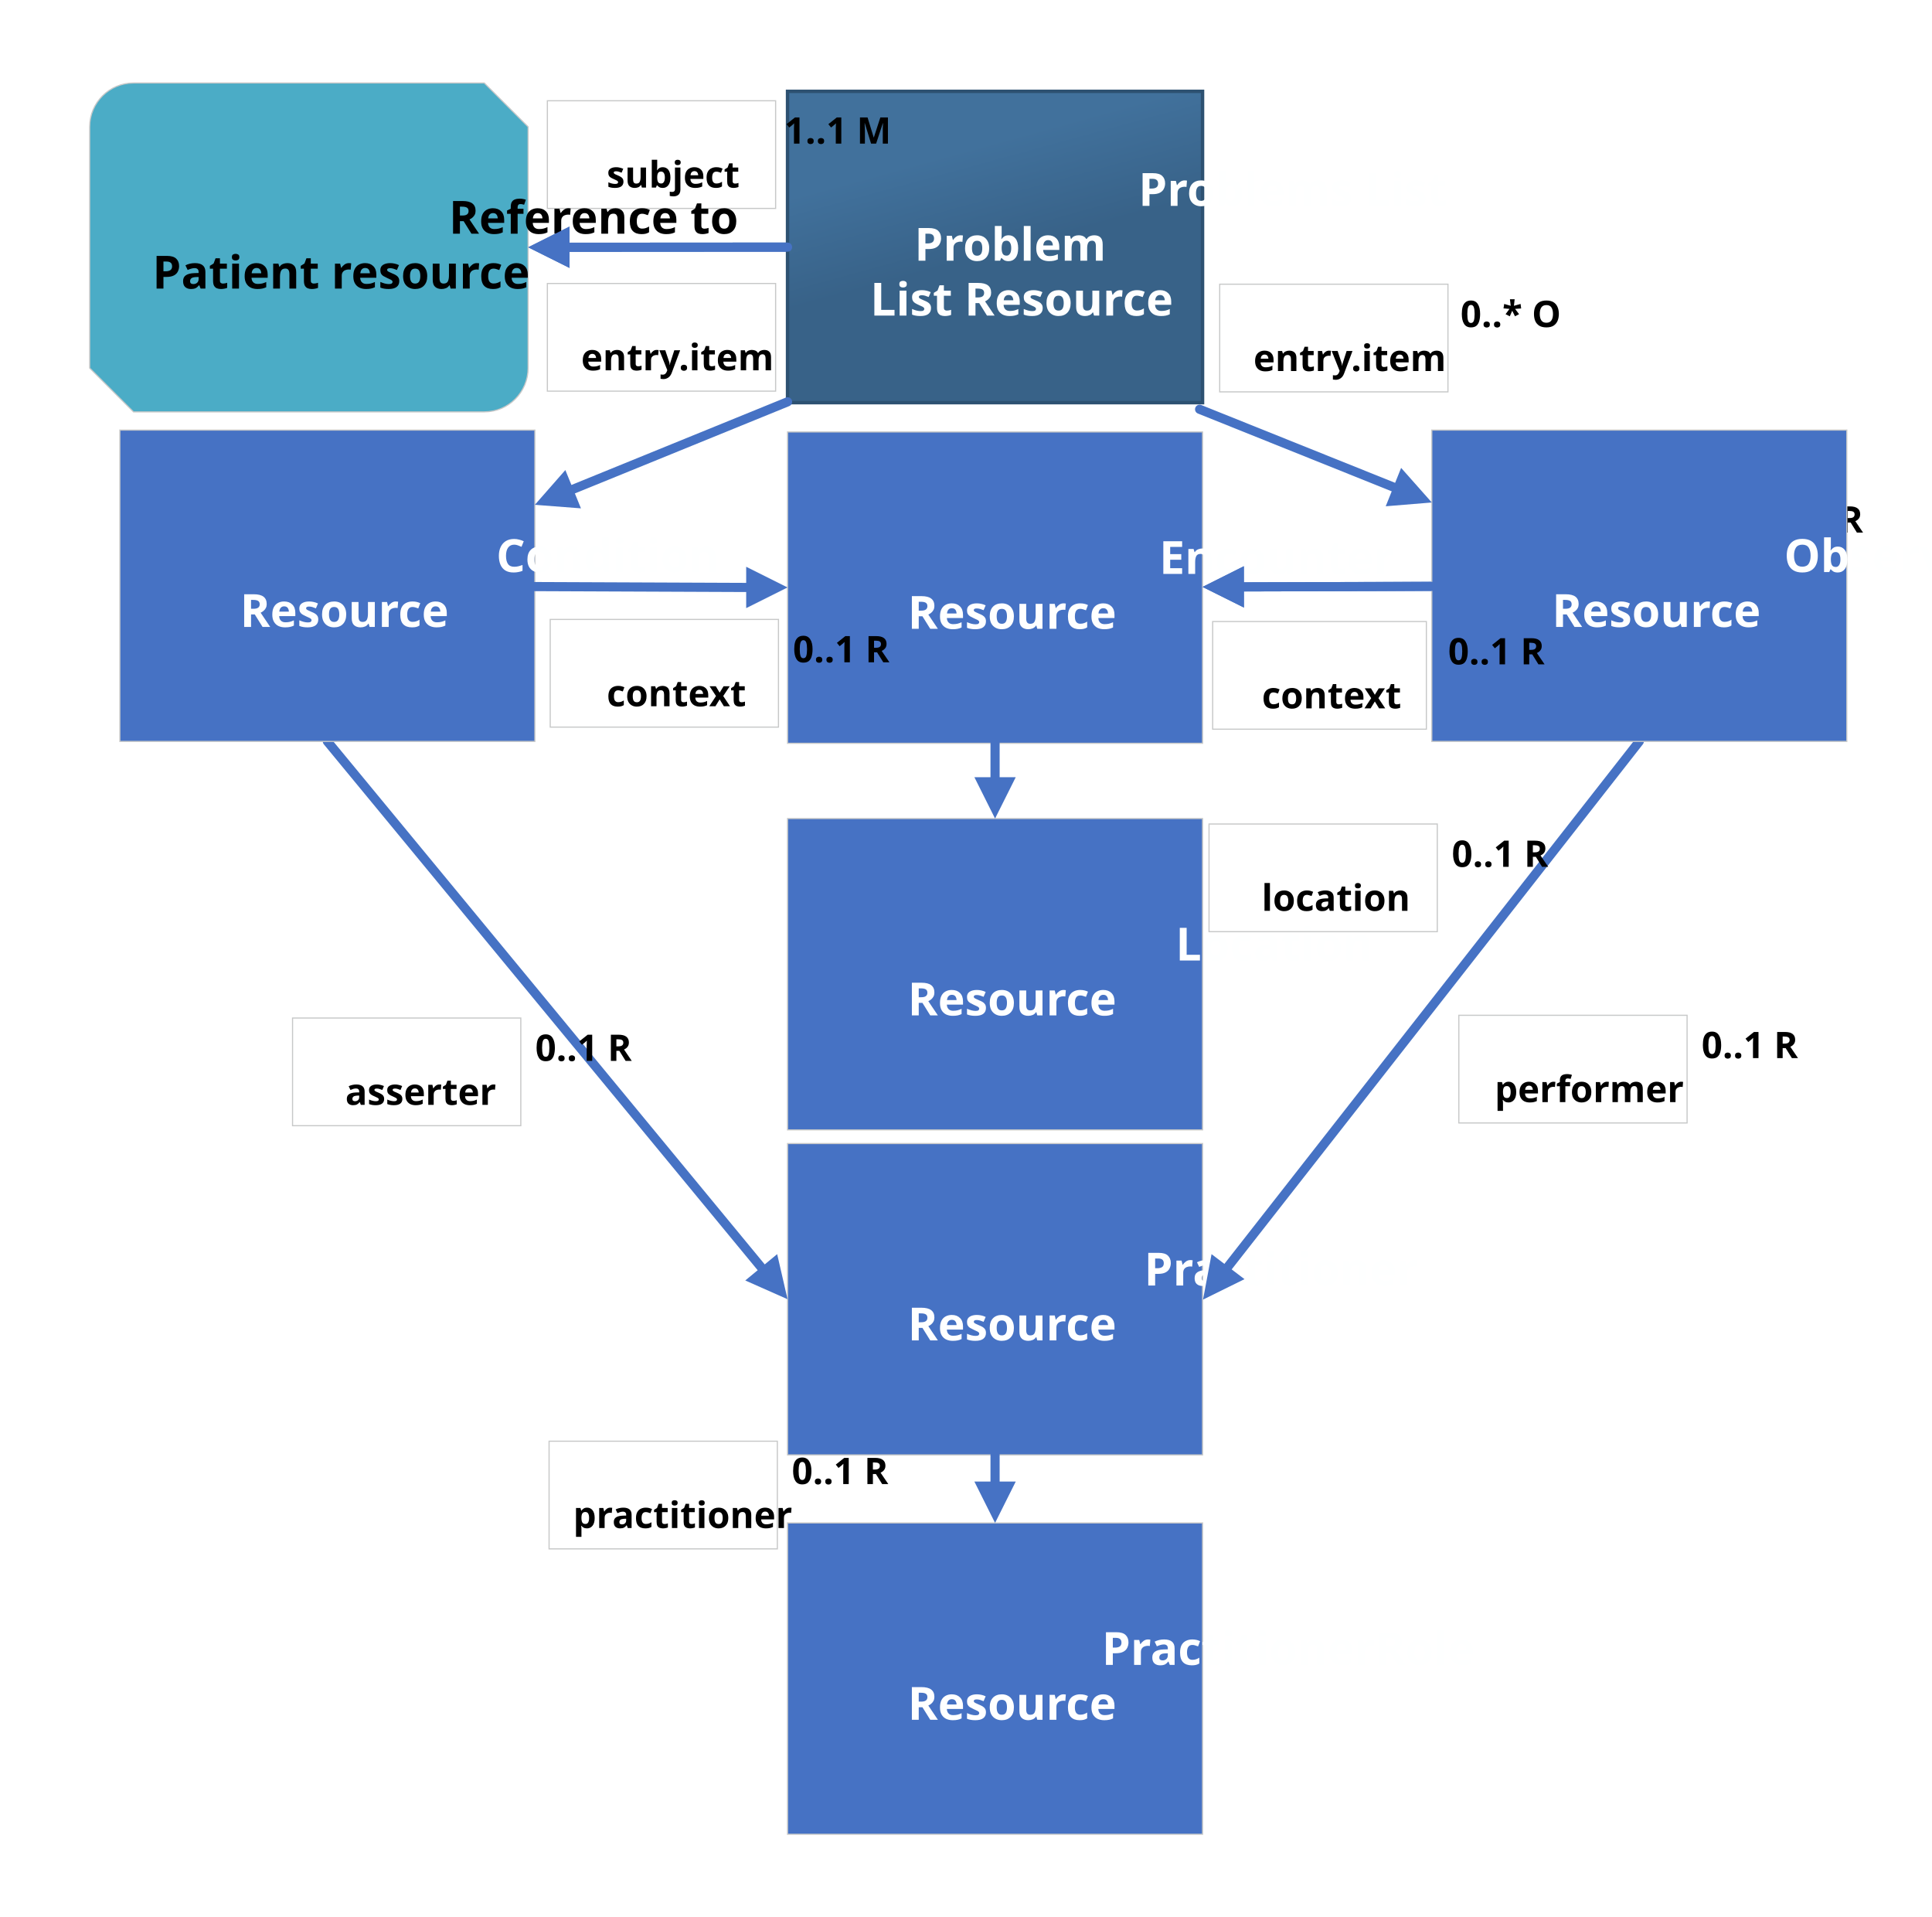
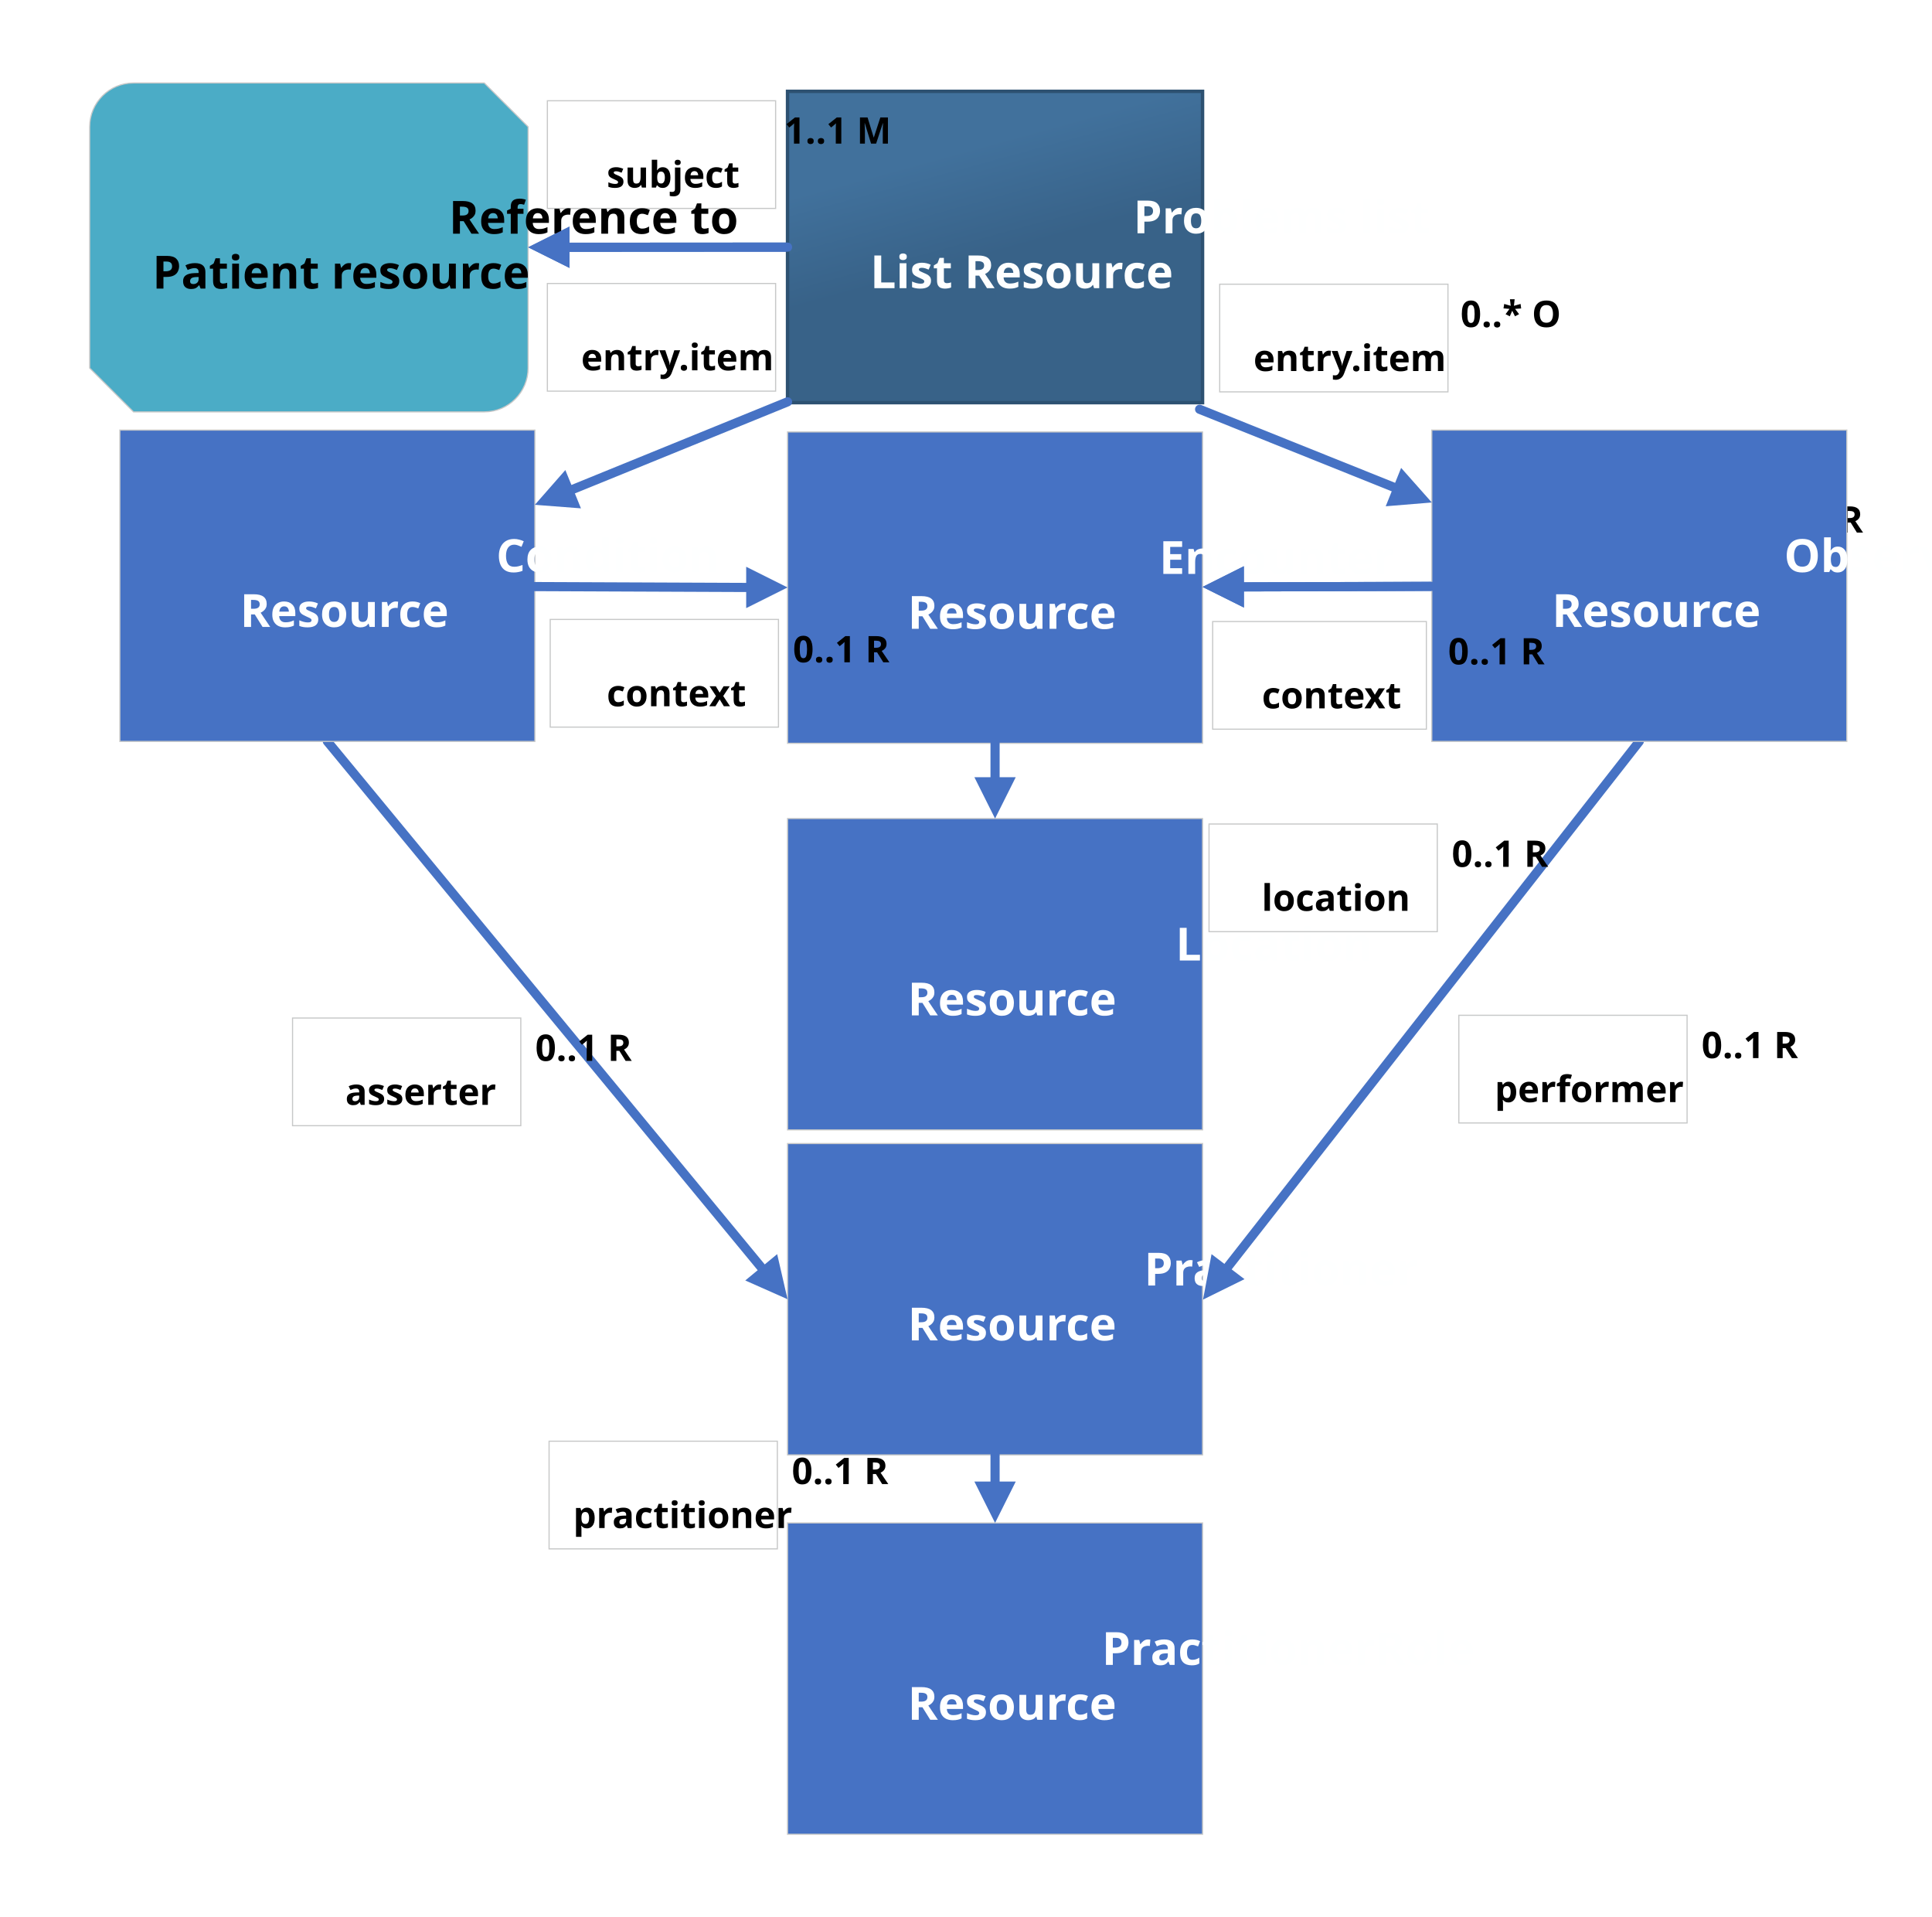
<svg xmlns="http://www.w3.org/2000/svg" xmlns:ns1="http://schemas.microsoft.com/visio/2003/SVGExtensions/" xmlns:xlink="http://www.w3.org/1999/xlink" width="5.865in" height="5.817in" viewBox="0 0 422.284 418.821" xml:space="preserve" color-interpolation-filters="sRGB" class="st13">
  <ns1:documentProperties ns1:langID="1033" ns1:metric="true" ns1:viewMarkup="false">
    <ns1:userDefs>
      <ns1:ud ns1:nameU="msvSubprocessMaster" ns1:prompt="" ns1:val="VT4(Rectangle)" />
      <ns1:ud ns1:nameU="msvNoAutoConnect" ns1:val="VT0(1):26" />
    </ns1:userDefs>
  </ns1:documentProperties>
  <style type="text/css">
	
		.st1 {fill:#4672c4;stroke:#c7c8c8;stroke-width:0.25}
		.st2 {fill:#feffff;font-family:Calibri;font-size:0.833em;font-weight:bold}
		.st3 {font-size:1em}
		.st4 {marker-end:url(#mrkr4-10);stroke:#4672c4;stroke-linecap:round;stroke-linejoin:round;stroke-width:2}
		.st5 {fill:#4672c4;fill-opacity:1;stroke:#4672c4;stroke-opacity:1;stroke-width:0.442}
		.st6 {marker-start:url(#mrkr4-16);stroke:#4672c4;stroke-linecap:round;stroke-linejoin:round;stroke-width:2}
		.st7 {fill:none;stroke:#c7c8c8;stroke-width:0.25}
		.st8 {fill:#000000;font-family:Calibri;font-size:0.667em;font-weight:bold}
		.st9 {fill:#4672c4;fill-opacity:0;stroke:#c7c8c8;stroke-width:0.25}
		.st10 {fill:url(#grad0-71);stroke:#2d5171;stroke-width:0.75}
		.st11 {fill:#4bacc6;stroke:#c7c8c8;stroke-width:0.25}
		.st12 {fill:#000000;font-family:Calibri;font-size:0.833em;font-weight:bold}
		.st13 {fill:none;fill-rule:evenodd;font-size:12px;overflow:visible;stroke-linecap:square;stroke-miterlimit:3}
	
	</style>
  <defs id="Patterns_And_Gradients">
    <linearGradient id="grad0-71" x1="0" y1="0" x2="1" y2="0" gradientTransform="rotate(250 0.5 0.5)">
      <stop offset="0" stop-color="#386288" stop-opacity="1" />
      <stop offset="0.48" stop-color="#386288" stop-opacity="1" />
      <stop offset="0.82" stop-color="#41719c" stop-opacity="1" />
    </linearGradient>
  </defs>
  <defs id="Markers">
    <g id="lend4">
      <path d="M 2 1 L 0 0 L 2 -1 L 2 1 " style="stroke:none" />
    </g>
    <marker id="mrkr4-10" class="st5" ns1:arrowType="4" ns1:arrowSize="2" ns1:setback="4.52" refX="-4.52" orient="auto" markerUnits="strokeWidth" overflow="visible">
      <use xlink:href="#lend4" transform="scale(-2.26,-2.26) " />
    </marker>
    <marker id="mrkr4-16" class="st5" ns1:arrowType="4" ns1:arrowSize="2" ns1:setback="4.34" refX="4.34" orient="auto" markerUnits="strokeWidth" overflow="visible">
      <use xlink:href="#lend4" transform="scale(2.26) " />
    </marker>
  </defs>
  <g ns1:mID="0" ns1:index="1" ns1:groupContext="foregroundPage">
    <ns1:userDefs>
      <ns1:ud ns1:nameU="msvThemeOrder" ns1:val="VT0(0):26" />
    </ns1:userDefs>
    <ns1:pageProperties ns1:drawingScale="0.0393701" ns1:pageScale="0.0393701" ns1:drawingUnits="24" ns1:shadowOffsetX="8.50394" ns1:shadowOffsetY="-8.50394" />
    <ns1:layer ns1:name="Connector" ns1:index="0" />
    <a xlink:href="explore_practitioner.html" xlink:title="Link to Practitioner resource mapping">
      <g id="shape1-1" ns1:mID="1" ns1:groupContext="shape" transform="translate(172.136,-100.901)">
        <ns1:custProps>
          <ns1:cp ns1:nameU="Row_1" ns1:lbl="title" ns1:type="0" ns1:langID="2057" ns1:val="VT4(Bundle)" />
        </ns1:custProps>
        <ns1:userDefs>
          <ns1:ud ns1:nameU="visVersion" ns1:val="VT0(15):26" />
          <ns1:ud ns1:nameU="visAltText" ns1:val="VT4(Bundle)" />
        </ns1:userDefs>
        <ns1:textBlock ns1:margins="rect(4,4,4,4)" ns1:tabSpace="42.5197" />
        <ns1:textRect cx="45.354" cy="384.806" width="90.71" height="68.031" />
        <rect x="0" y="350.79" width="90.709" height="68.031" class="st1" />
        <text x="20.77" y="381.81" class="st2" ns1:langID="2057">
          <ns1:paragraph ns1:horizAlign="1" />
          <ns1:tabList />Practitioner<ns1:newlineChar />
          <tspan x="26.27" dy="1.2em" class="st3">Resource</tspan>
        </text>
      </g>
    </a>
    <g id="shape2-5" ns1:mID="2" ns1:groupContext="shape" ns1:layerMember="0" transform="translate(172.136,-371.89)">
      <ns1:userDefs>
        <ns1:ud ns1:nameU="visVersion" ns1:val="VT0(15):26" />
      </ns1:userDefs>
      <path d="M0 425.89 L-47.66 425.92" class="st4" />
    </g>
    <g id="shape3-11" ns1:mID="3" ns1:groupContext="shape" ns1:layerMember="0" transform="translate(262.845,-134.917)">
      <ns1:userDefs>
        <ns1:ud ns1:nameU="visVersion" ns1:val="VT0(15):26" />
      </ns1:userDefs>
      <path d="M5.35 411.99 L5.57 411.7 L95.46 296.93" class="st6" />
    </g>
    <a xlink:href="explore_problems_list.html#mapping-for-problems-list-encounter" xlink:title="Link to Problems list Encounter resource mapping">
      <g id="shape4-17" ns1:mID="4" ns1:groupContext="shape" transform="translate(172.136,-256.401)">
        <ns1:custProps>
          <ns1:cp ns1:nameU="Row_1" ns1:lbl="title" ns1:type="0" ns1:langID="2057" ns1:val="VT4(Bundle)" />
        </ns1:custProps>
        <ns1:userDefs>
          <ns1:ud ns1:nameU="visVersion" ns1:val="VT0(15):26" />
          <ns1:ud ns1:nameU="visAltText" ns1:val="VT4(Bundle)" />
        </ns1:userDefs>
        <ns1:textBlock ns1:margins="rect(4,4,4,4)" ns1:tabSpace="42.5197" />
        <ns1:textRect cx="45.354" cy="384.806" width="90.71" height="68.031" />
        <rect x="0" y="350.79" width="90.709" height="68.031" class="st1" />
        <text x="24.06" y="381.81" class="st2" ns1:langID="2057">
          <ns1:paragraph ns1:horizAlign="1" />
          <ns1:tabList />Encounter<ns1:newlineChar />
          <tspan x="26.27" dy="1.2em" class="st3">Resource</tspan>
        </text>
      </g>
    </a>
    <a xlink:href="explore_practitioner_role.html" xlink:title="Link to PractitionerRole resource mapping">
      <g id="shape5-21" ns1:mID="5" ns1:groupContext="shape" transform="translate(172.136,-18)">
        <ns1:custProps>
          <ns1:cp ns1:nameU="Row_1" ns1:lbl="title" ns1:type="0" ns1:langID="2057" ns1:val="VT4(Bundle)" />
        </ns1:custProps>
        <ns1:userDefs>
          <ns1:ud ns1:nameU="visVersion" ns1:val="VT0(15):26" />
          <ns1:ud ns1:nameU="visAltText" ns1:val="VT4(Bundle)" />
        </ns1:userDefs>
        <ns1:textBlock ns1:margins="rect(4,4,4,4)" ns1:tabSpace="42.5197" />
        <ns1:textRect cx="45.354" cy="384.806" width="90.71" height="68.031" />
        <rect x="0" y="350.79" width="90.709" height="68.031" class="st1" />
        <text x="11.52" y="381.81" class="st2" ns1:langID="2057">
          <ns1:paragraph ns1:horizAlign="1" />
          <ns1:tabList />PractitionerRole<ns1:newlineChar />
          <tspan x="26.27" dy="1.2em" class="st3">Resource</tspan>
        </text>
      </g>
    </a>
    <a xlink:href="explore_location.html" xlink:title="Link to Location resource mapping">
      <g id="shape7-25" ns1:mID="7" ns1:groupContext="shape" transform="translate(172.136,-171.921)">
        <ns1:custProps>
          <ns1:cp ns1:nameU="Row_1" ns1:lbl="title" ns1:type="0" ns1:langID="2057" ns1:val="VT4(Bundle)" />
        </ns1:custProps>
        <ns1:userDefs>
          <ns1:ud ns1:nameU="visVersion" ns1:val="VT0(15):26" />
          <ns1:ud ns1:nameU="visAltText" ns1:val="VT4(Bundle)" />
        </ns1:userDefs>
        <ns1:textBlock ns1:margins="rect(4,4,4,4)" ns1:tabSpace="42.5197" />
        <ns1:textRect cx="45.354" cy="384.806" width="90.71" height="68.031" />
        <rect x="0" y="350.79" width="90.709" height="68.031" class="st1" />
        <text x="27.66" y="381.81" class="st2" ns1:langID="2057">
          <ns1:paragraph ns1:horizAlign="1" />
          <ns1:tabList />Location<ns1:newlineChar />
          <tspan x="26.27" dy="1.2em" class="st3">Resource</tspan>
        </text>
      </g>
    </a>
    <g id="shape9-29" ns1:mID="9" ns1:groupContext="shape" ns1:layerMember="0" transform="translate(71.5519,-256.81)">
      <ns1:userDefs>
        <ns1:ud ns1:nameU="visVersion" ns1:val="VT0(15):26" />
      </ns1:userDefs>
      <path d="M0 418.82 L94.83 533.74" class="st4" />
    </g>
    <g id="shape10-34" ns1:mID="10" ns1:groupContext="shape" ns1:layerMember="0" transform="translate(262.845,-283.535)">
      <ns1:userDefs>
        <ns1:ud ns1:nameU="visVersion" ns1:val="VT0(15):26" />
      </ns1:userDefs>
      <path d="M8.68 411.78 L9.04 411.78 L50.11 411.66" class="st6" />
    </g>
    <g id="shape12-39" ns1:mID="12" ns1:groupContext="shape" transform="translate(333.071,-288.283)">
      <ns1:textBlock ns1:margins="rect(4,4,4,4)" ns1:tabSpace="42.5197" />
      <ns1:textRect cx="24.945" cy="407.058" width="49.89" height="23.528" />
      <rect x="0" y="395.294" width="49.89" height="23.528" class="st7" />
      <text x="15.6" y="404.66" class="st8" ns1:langID="2057">
        <ns1:paragraph ns1:horizAlign="1" />
        <ns1:tabList />0<tspan class="st3" ns1:langID="1033">..</tspan>1 R<ns1:newlineChar />
        <tspan x="12.35" dy="1.2em" class="st3">context</tspan>
      </text>
    </g>
    <g id="shape13-44" ns1:mID="13" ns1:groupContext="shape" transform="translate(119.64,-333.351)">
      <ns1:textBlock ns1:margins="rect(4,4,4,4)" ns1:tabSpace="42.5197" />
      <ns1:textRect cx="24.945" cy="407.058" width="49.89" height="23.528" />
      <rect x="0" y="395.294" width="49.89" height="23.528" class="st7" />
      <text x="15.63" y="404.66" class="st8" ns1:langID="1033">
        <ns1:paragraph ns1:horizAlign="1" />
        <ns1:tabList />0..* R<ns1:newlineChar />
        <tspan x="7.38" dy="1.2em" class="st3">entry.item </tspan>
      </text>
    </g>
    <g id="shape14-48" ns1:mID="14" ns1:groupContext="shape" transform="translate(120.015,-80.3622)">
      <ns1:textBlock ns1:margins="rect(4,4,4,4)" ns1:tabSpace="42.5197" />
      <ns1:textRect cx="24.945" cy="407.058" width="49.89" height="23.528" />
      <rect x="0" y="395.294" width="49.89" height="23.528" class="st9" />
      <text x="15.6" y="404.66" class="st8" ns1:langID="1033">
        <ns1:paragraph ns1:horizAlign="1" />
        <ns1:tabList />0..1 R<ns1:newlineChar />
        <tspan x="5.26" dy="1.2em" class="st3">practitioner</tspan>
      </text>
    </g>
    <g id="shape16-52" ns1:mID="16" ns1:groupContext="shape" transform="translate(318.862,-173.435)">
      <ns1:textBlock ns1:margins="rect(4,4,4,4)" ns1:tabSpace="42.5197" />
      <ns1:textRect cx="24.945" cy="407.058" width="49.89" height="23.528" />
      <rect x="0" y="395.294" width="49.89" height="23.528" class="st9" />
      <text x="15.6" y="404.66" class="st8" ns1:langID="1033">
        <ns1:paragraph ns1:horizAlign="1" />
        <ns1:tabList />0..1 R<ns1:newlineChar />
        <tspan x="7.84" dy="1.2em" class="st3" ns1:langID="2057">performer</tspan>
      </text>
    </g>
    <g id="shape17-56" ns1:mID="17" ns1:groupContext="shape" transform="translate(264.262,-215.236)">
      <ns1:textBlock ns1:margins="rect(4,4,4,4)" ns1:tabSpace="42.5197" />
      <ns1:textRect cx="24.945" cy="407.058" width="49.89" height="23.528" />
      <rect x="0" y="395.294" width="49.89" height="23.528" class="st9" />
      <text x="15.6" y="404.66" class="st8" ns1:langID="1033">
        <ns1:paragraph ns1:horizAlign="1" />
        <ns1:tabList />0..1 R<ns1:newlineChar />
        <tspan x="11.5" dy="1.2em" class="st3">location</tspan>
      </text>
    </g>
    <a xlink:href="explore_problems_list#mapping-for-problems-list-condition" xlink:title="Link to Problems list Condition resource mapping">
      <g id="shape18-60" ns1:mID="18" ns1:groupContext="shape" transform="translate(26.1976,-256.81)">
        <ns1:custProps>
          <ns1:cp ns1:nameU="Row_1" ns1:lbl="title" ns1:type="0" ns1:langID="2057" ns1:val="VT4(Bundle)" />
        </ns1:custProps>
        <ns1:userDefs>
          <ns1:ud ns1:nameU="visVersion" ns1:val="VT0(15):26" />
          <ns1:ud ns1:nameU="visAltText" ns1:val="VT4(Bundle)" />
        </ns1:userDefs>
        <ns1:textBlock ns1:margins="rect(4,4,4,4)" ns1:tabSpace="42.5197" />
        <ns1:textRect cx="45.354" cy="384.806" width="90.71" height="68.031" />
        <rect x="0" y="350.79" width="90.709" height="68.031" class="st1" />
        <text x="25.09" y="381.81" class="st2" ns1:langID="2057">
          <ns1:paragraph ns1:horizAlign="1" />
          <ns1:tabList />Condition<ns1:newlineChar />
          <tspan x="26.27" dy="1.2em" class="st3">Resource</tspan>
        </text>
      </g>
    </a>
    <a xlink:href="explore_problems_list#mapping-for-problems-list-observation" xlink:title="Link to Problems List Observation resource mapping">
      <g id="shape19-64" ns1:mID="19" ns1:groupContext="shape" transform="translate(312.954,-256.81)">
        <ns1:custProps>
          <ns1:cp ns1:nameU="Row_1" ns1:lbl="title" ns1:type="0" ns1:langID="2057" ns1:val="VT4(Bundle)" />
        </ns1:custProps>
        <ns1:userDefs>
          <ns1:ud ns1:nameU="visVersion" ns1:val="VT0(15):26" />
          <ns1:ud ns1:nameU="visAltText" ns1:val="VT4(Bundle)" />
        </ns1:userDefs>
        <ns1:textBlock ns1:margins="rect(4,4,4,4)" ns1:tabSpace="42.5197" />
        <ns1:textRect cx="45.354" cy="384.806" width="90.71" height="68.031" />
        <rect x="0" y="350.79" width="90.709" height="68.031" class="st1" />
        <text x="19.83" y="381.81" class="st2" ns1:langID="2057">
          <ns1:paragraph ns1:horizAlign="1" />
          <ns1:tabList />Observation<ns1:newlineChar />
          <tspan x="26.27" dy="1.2em" class="st3">Resource</tspan>
        </text>
      </g>
    </a>
-     <a xlink:href="explore_problems_list.html#mapping-for-problems-list-problem-list" xlink:title="Link to Problems list Problem List resource mapping">
+     <a xlink:href="explore_problems_list.html#mapping-for-problems-list-list" xlink:title="Link to Problems list List resource mapping">
      <g id="shape20-68" ns1:mID="20" ns1:groupContext="shape" transform="translate(172.136,-330.834)">
        <ns1:custProps>
          <ns1:cp ns1:nameU="Row_1" ns1:lbl="title" ns1:type="0" ns1:langID="2057" ns1:val="VT4(Bundle)" />
        </ns1:custProps>
        <ns1:userDefs>
          <ns1:ud ns1:nameU="visVersion" ns1:val="VT0(15):26" />
          <ns1:ud ns1:nameU="visAltText" ns1:val="VT4(Bundle)" />
        </ns1:userDefs>
        <ns1:textBlock ns1:margins="rect(4,4,4,4)" ns1:tabSpace="42.5197" />
        <ns1:textRect cx="45.354" cy="384.806" width="90.71" height="68.031" />
        <rect x="0" y="350.79" width="90.709" height="68.031" class="st10" />
-         <text x="19.53" y="375.81" class="st2" ns1:langID="2057">
-           <ns1:paragraph ns1:horizAlign="1" />
-           <ns1:tabList />Problems List <tspan x="27.73" dy="1.2em" class="st3">Problem<ns1:newlineChar />
-           </tspan>
+         <text x="18.42" y="381.81" class="st2" ns1:langID="2057">
+           <ns1:paragraph ns1:horizAlign="1" />
+           <ns1:tabList />Problems list <ns1:newlineChar />
          <tspan x="18.07" dy="1.2em" class="st3">List Resource</tspan>
        </text>
      </g>
    </a>
-     <g id="shape21-75" ns1:mID="21" ns1:groupContext="shape" transform="translate(119.64,-373.28)">
+     <g id="shape21-74" ns1:mID="21" ns1:groupContext="shape" transform="translate(119.64,-373.28)">
      <ns1:textBlock ns1:margins="rect(4,4,4,4)" ns1:tabSpace="42.5197" />
      <ns1:textRect cx="24.945" cy="407.058" width="49.89" height="23.528" />
      <rect x="0" y="395.294" width="49.89" height="23.528" class="st9" />
      <text x="14.35" y="404.66" class="st8" ns1:langID="1033">
        <ns1:paragraph ns1:horizAlign="1" />
        <ns1:tabList />1..1 M<ns1:newlineChar />
        <tspan x="12.96" dy="1.2em" class="st3">subject</tspan>
      </text>
    </g>
    <a xlink:href="explore_problems_list.html#patient-reference" xlink:title="Link to Patient reference">
-       <g id="shape22-79" ns1:mID="22" ns1:groupContext="shape" transform="translate(19.6002,-328.819)">
+       <g id="shape22-78" ns1:mID="22" ns1:groupContext="shape" transform="translate(19.6002,-328.819)">
        <ns1:userDefs>
          <ns1:ud ns1:nameU="CTypeTopLeftSnip" ns1:prompt="" ns1:val="VT0(0):5" />
          <ns1:ud ns1:nameU="CTypeTopRightSnip" ns1:prompt="" ns1:val="VT0(1):5" />
          <ns1:ud ns1:nameU="CTypeBotLeftSnip" ns1:prompt="" ns1:val="VT0(1):5" />
          <ns1:ud ns1:nameU="CTypeBotRightSnip" ns1:prompt="" ns1:val="VT0(0):5" />
          <ns1:ud ns1:nameU="CornerLockHoriz" ns1:prompt="" ns1:val="VT0(0):5" />
          <ns1:ud ns1:nameU="CornerLockVert" ns1:prompt="" ns1:val="VT0(0):5" />
          <ns1:ud ns1:nameU="CornerLockDiag" ns1:prompt="" ns1:val="VT0(0):5" />
          <ns1:ud ns1:nameU="TopLeftOffset" ns1:prompt="" ns1:val="VT0(0.15748031496063):24" />
          <ns1:ud ns1:nameU="TopRightOffset" ns1:prompt="" ns1:val="VT0(0.15748031496063):24" />
          <ns1:ud ns1:nameU="BotLeftOffset" ns1:prompt="" ns1:val="VT0(0.15748031496063):24" />
          <ns1:ud ns1:nameU="BotRightOffset" ns1:prompt="" ns1:val="VT0(0.15748031496063):24" />
          <ns1:ud ns1:nameU="visVersion" ns1:prompt="" ns1:val="VT0(15):26" />
          <ns1:ud ns1:nameU="TopLeftOffset" ns1:prompt="" ns1:val="VT0(0.13310171124648):1" />
          <ns1:ud ns1:nameU="TopRightOffset" ns1:prompt="" ns1:val="VT0(0.13310171124649):1" />
          <ns1:ud ns1:nameU="BotLeftOffset" ns1:prompt="" ns1:val="VT0(0.13310171124648):1" />
          <ns1:ud ns1:nameU="BotRightOffset" ns1:prompt="" ns1:val="VT0(0.13310171124649):1" />
        </ns1:userDefs>
        <ns1:textBlock ns1:margins="rect(4,4,4,4)" ns1:tabSpace="42.5197" />
        <ns1:textRect cx="47.917" cy="382.884" width="95.84" height="71.875" />
        <path d="M9.58 418.82 L86.25 418.82 A9.583 9.583 -180 0 0 95.83 409.24 L95.83 356.53 L86.25 346.95 L9.58 346.95         A9.583 9.583 -180 0 0 0 356.53 L0 409.24 L9.58 418.82 Z" class="st11" />
        <text x="21.35" y="379.88" class="st12" ns1:langID="2057">
          <ns1:paragraph ns1:horizAlign="1" />
          <ns1:tabList />Reference to <ns1:newlineChar />
          <tspan x="13.72" dy="1.2em" class="st3">Patient resource </tspan>
        </text>
      </g>
    </a>
-     <g id="shape23-83" ns1:mID="23" ns1:groupContext="shape" ns1:layerMember="0" transform="translate(172.136,-371.89)">
+     <g id="shape23-82" ns1:mID="23" ns1:groupContext="shape" ns1:layerMember="0" transform="translate(172.136,-371.89)">
      <ns1:userDefs>
        <ns1:ud ns1:nameU="visVersion" ns1:val="VT0(15):26" />
      </ns1:userDefs>
      <path d="M0 425.89 L-47.66 425.92" class="st4" />
    </g>
-     <g id="shape24-88" ns1:mID="24" ns1:groupContext="shape" ns1:layerMember="0" transform="translate(262.205,-329.386)">
+     <g id="shape24-87" ns1:mID="24" ns1:groupContext="shape" ns1:layerMember="0" transform="translate(262.205,-329.386)">
      <ns1:userDefs>
        <ns1:ud ns1:nameU="visVersion" ns1:val="VT0(15):26" />
      </ns1:userDefs>
      <path d="M0 418.82 L42.36 435.82" class="st4" />
    </g>
-     <g id="shape25-93" ns1:mID="25" ns1:groupContext="shape" transform="translate(266.594,-333.194)">
+     <g id="shape25-92" ns1:mID="25" ns1:groupContext="shape" transform="translate(266.594,-333.194)">
      <ns1:textBlock ns1:margins="rect(4,4,4,4)" ns1:tabSpace="42.5197" />
      <ns1:textRect cx="24.945" cy="407.058" width="49.89" height="23.528" />
      <rect x="0" y="395.294" width="49.89" height="23.528" class="st7" />
      <text x="15.18" y="404.66" class="st8" ns1:langID="1033">
        <ns1:paragraph ns1:horizAlign="1" />
        <ns1:tabList />0..* <tspan class="st3" ns1:langID="2057">O<ns1:newlineChar />
        </tspan>
        <tspan x="7.38" dy="1.2em" class="st3">entry.item </tspan>
      </text>
    </g>
-     <g id="shape26-98" ns1:mID="26" ns1:groupContext="shape" transform="translate(120.262,-259.937)">
+     <g id="shape26-97" ns1:mID="26" ns1:groupContext="shape" transform="translate(120.262,-259.937)">
      <ns1:textBlock ns1:margins="rect(4,4,4,4)" ns1:tabSpace="42.5197" />
      <ns1:textRect cx="24.945" cy="407.058" width="49.89" height="23.528" />
      <rect x="0" y="395.294" width="49.89" height="23.528" class="st7" />
      <text x="15.6" y="404.66" class="st8" ns1:langID="2057">
        <ns1:paragraph ns1:horizAlign="1" />
        <ns1:tabList />0<tspan class="st3" ns1:langID="1033">..</tspan>1 R<ns1:newlineChar />
        <tspan x="12.35" dy="1.2em" class="st3">context</tspan>
      </text>
    </g>
-     <g id="shape27-103" ns1:mID="27" ns1:groupContext="shape" ns1:layerMember="0" transform="translate(312.954,-297.708)">
+     <g id="shape27-102" ns1:mID="27" ns1:groupContext="shape" ns1:layerMember="0" transform="translate(312.954,-297.708)">
      <ns1:userDefs>
        <ns1:ud ns1:nameU="visVersion" ns1:val="VT0(15):26" />
      </ns1:userDefs>
      <path d="M0 425.84 L-41.07 425.95" class="st4" />
    </g>
-     <g id="shape28-108" ns1:mID="28" ns1:groupContext="shape" ns1:layerMember="0" transform="translate(210.404,-256.401)">
+     <g id="shape28-107" ns1:mID="28" ns1:groupContext="shape" ns1:layerMember="0" transform="translate(210.404,-256.401)">
      <ns1:userDefs>
        <ns1:ud ns1:nameU="visVersion" ns1:val="VT0(15):26" />
      </ns1:userDefs>
      <path d="M7.09 418.82 L7.09 426.23" class="st4" />
    </g>
-     <g id="shape29-113" ns1:mID="29" ns1:groupContext="shape" ns1:layerMember="0" transform="translate(172.136,-331.013)">
+     <g id="shape29-112" ns1:mID="29" ns1:groupContext="shape" ns1:layerMember="0" transform="translate(172.136,-331.013)">
      <ns1:userDefs>
        <ns1:ud ns1:nameU="visVersion" ns1:val="VT0(15):26" />
      </ns1:userDefs>
      <path d="M0 418.82 L-46.86 437.91" class="st4" />
    </g>
-     <g id="shape32-118" ns1:mID="32" ns1:groupContext="shape" ns1:layerMember="0" transform="translate(210.404,-100.901)">
+     <g id="shape32-117" ns1:mID="32" ns1:groupContext="shape" ns1:layerMember="0" transform="translate(210.404,-100.901)">
      <ns1:userDefs>
        <ns1:ud ns1:nameU="visVersion" ns1:val="VT0(15):26" />
      </ns1:userDefs>
      <path d="M7.09 418.82 L7.09 424.65" class="st4" />
    </g>
-     <g id="shape33-123" ns1:mID="33" ns1:groupContext="shape" ns1:layerMember="0" transform="translate(172.136,-283.443)">
+     <g id="shape33-122" ns1:mID="33" ns1:groupContext="shape" ns1:layerMember="0" transform="translate(172.136,-283.443)">
      <ns1:userDefs>
        <ns1:ud ns1:nameU="visVersion" ns1:val="VT0(15):26" />
      </ns1:userDefs>
      <path d="M-8.68 411.81 L-9.04 411.81 L-55.23 411.62" class="st6" />
    </g>
-     <g id="shape35-128" ns1:mID="35" ns1:groupContext="shape" transform="translate(265.058,-259.48)">
+     <g id="shape35-127" ns1:mID="35" ns1:groupContext="shape" transform="translate(265.058,-259.48)">
      <ns1:textBlock ns1:margins="rect(4,4,4,4)" ns1:tabSpace="42.5197" />
      <ns1:textRect cx="23.354" cy="407.058" width="46.71" height="23.528" />
      <rect x="0" y="395.294" width="46.708" height="23.528" class="st7" />
      <text x="14.01" y="404.66" class="st8" ns1:langID="2057">
        <ns1:paragraph ns1:horizAlign="1" />
        <ns1:tabList />0<tspan class="st3" ns1:langID="1033">..</tspan>1 R<ns1:newlineChar />
        <tspan x="10.76" dy="1.2em" class="st3">context</tspan>
      </text>
    </g>
-     <g id="shape36-133" ns1:mID="36" ns1:groupContext="shape" transform="translate(63.9435,-172.836)">
+     <g id="shape36-132" ns1:mID="36" ns1:groupContext="shape" transform="translate(63.9435,-172.836)">
      <ns1:textBlock ns1:margins="rect(4,4,4,4)" ns1:tabSpace="42.5197" />
      <ns1:textRect cx="24.945" cy="407.058" width="49.89" height="23.528" />
      <rect x="0" y="395.294" width="49.89" height="23.528" class="st9" />
      <text x="15.6" y="404.66" class="st8" ns1:langID="1033">
        <ns1:paragraph ns1:horizAlign="1" />
        <ns1:tabList />0..1 R<ns1:newlineChar />
        <tspan x="11.52" dy="1.2em" class="st3" ns1:langID="2057">asserter</tspan>
      </text>
    </g>
  </g>
</svg>
